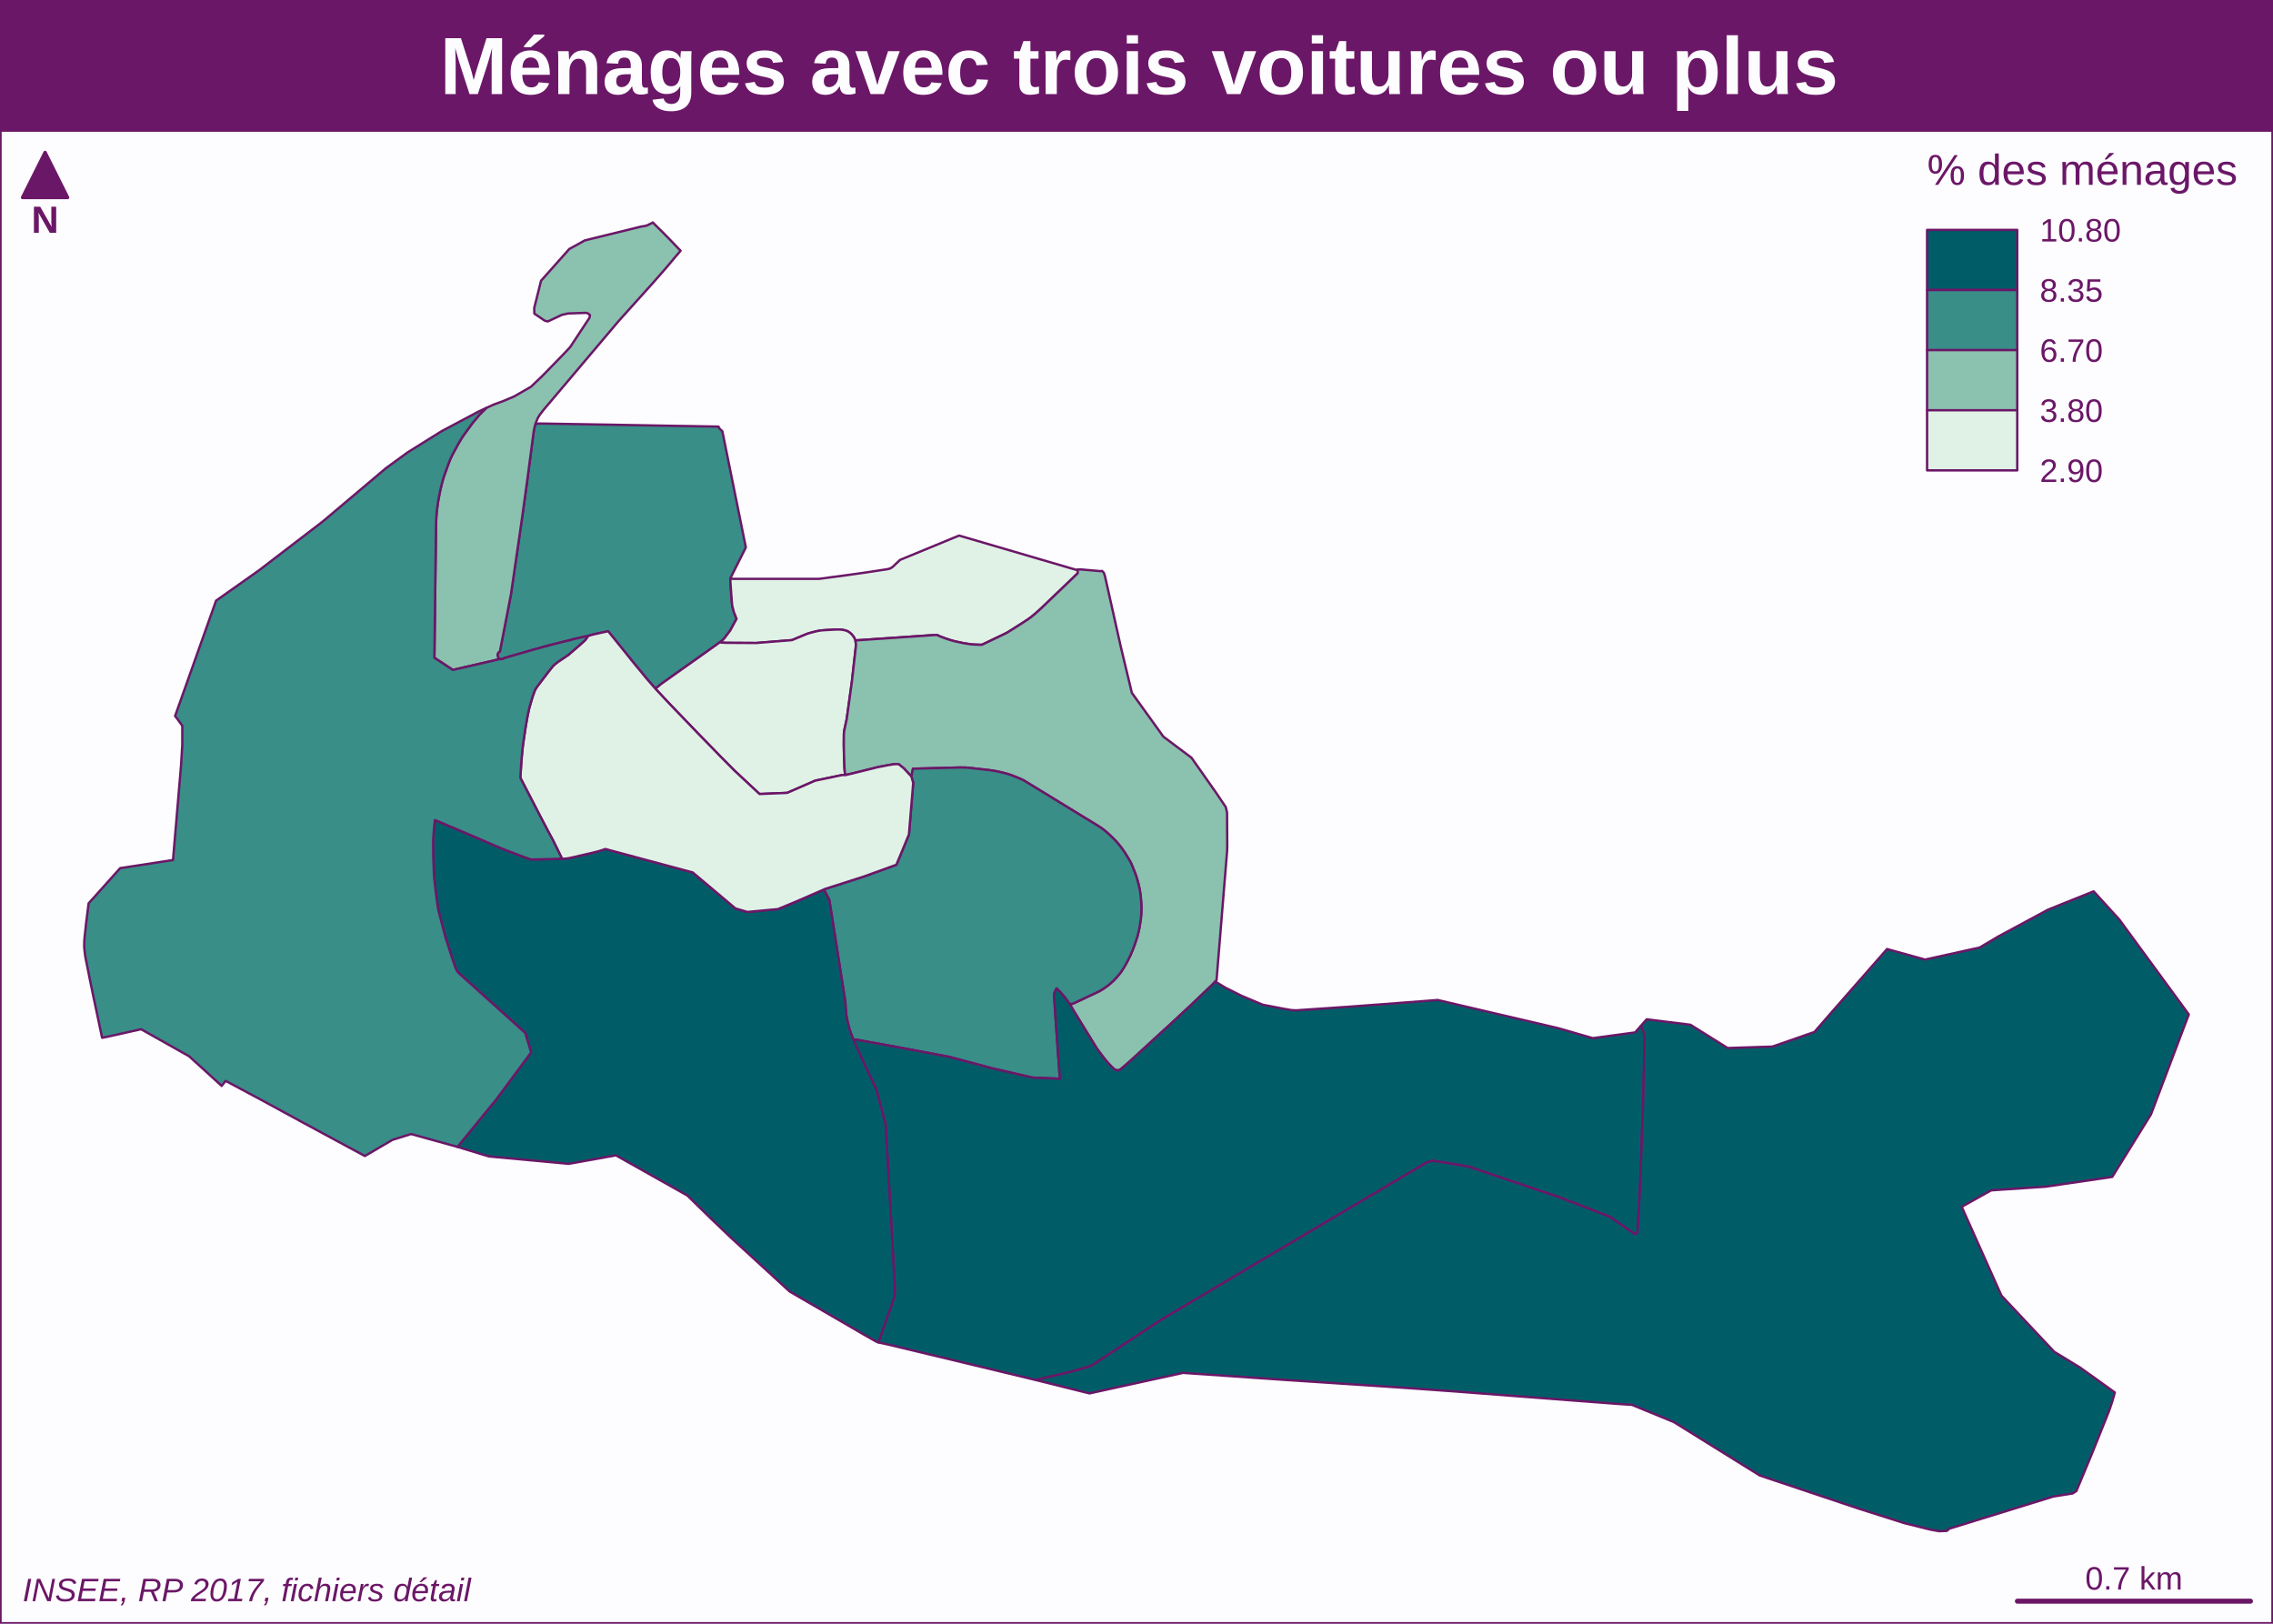
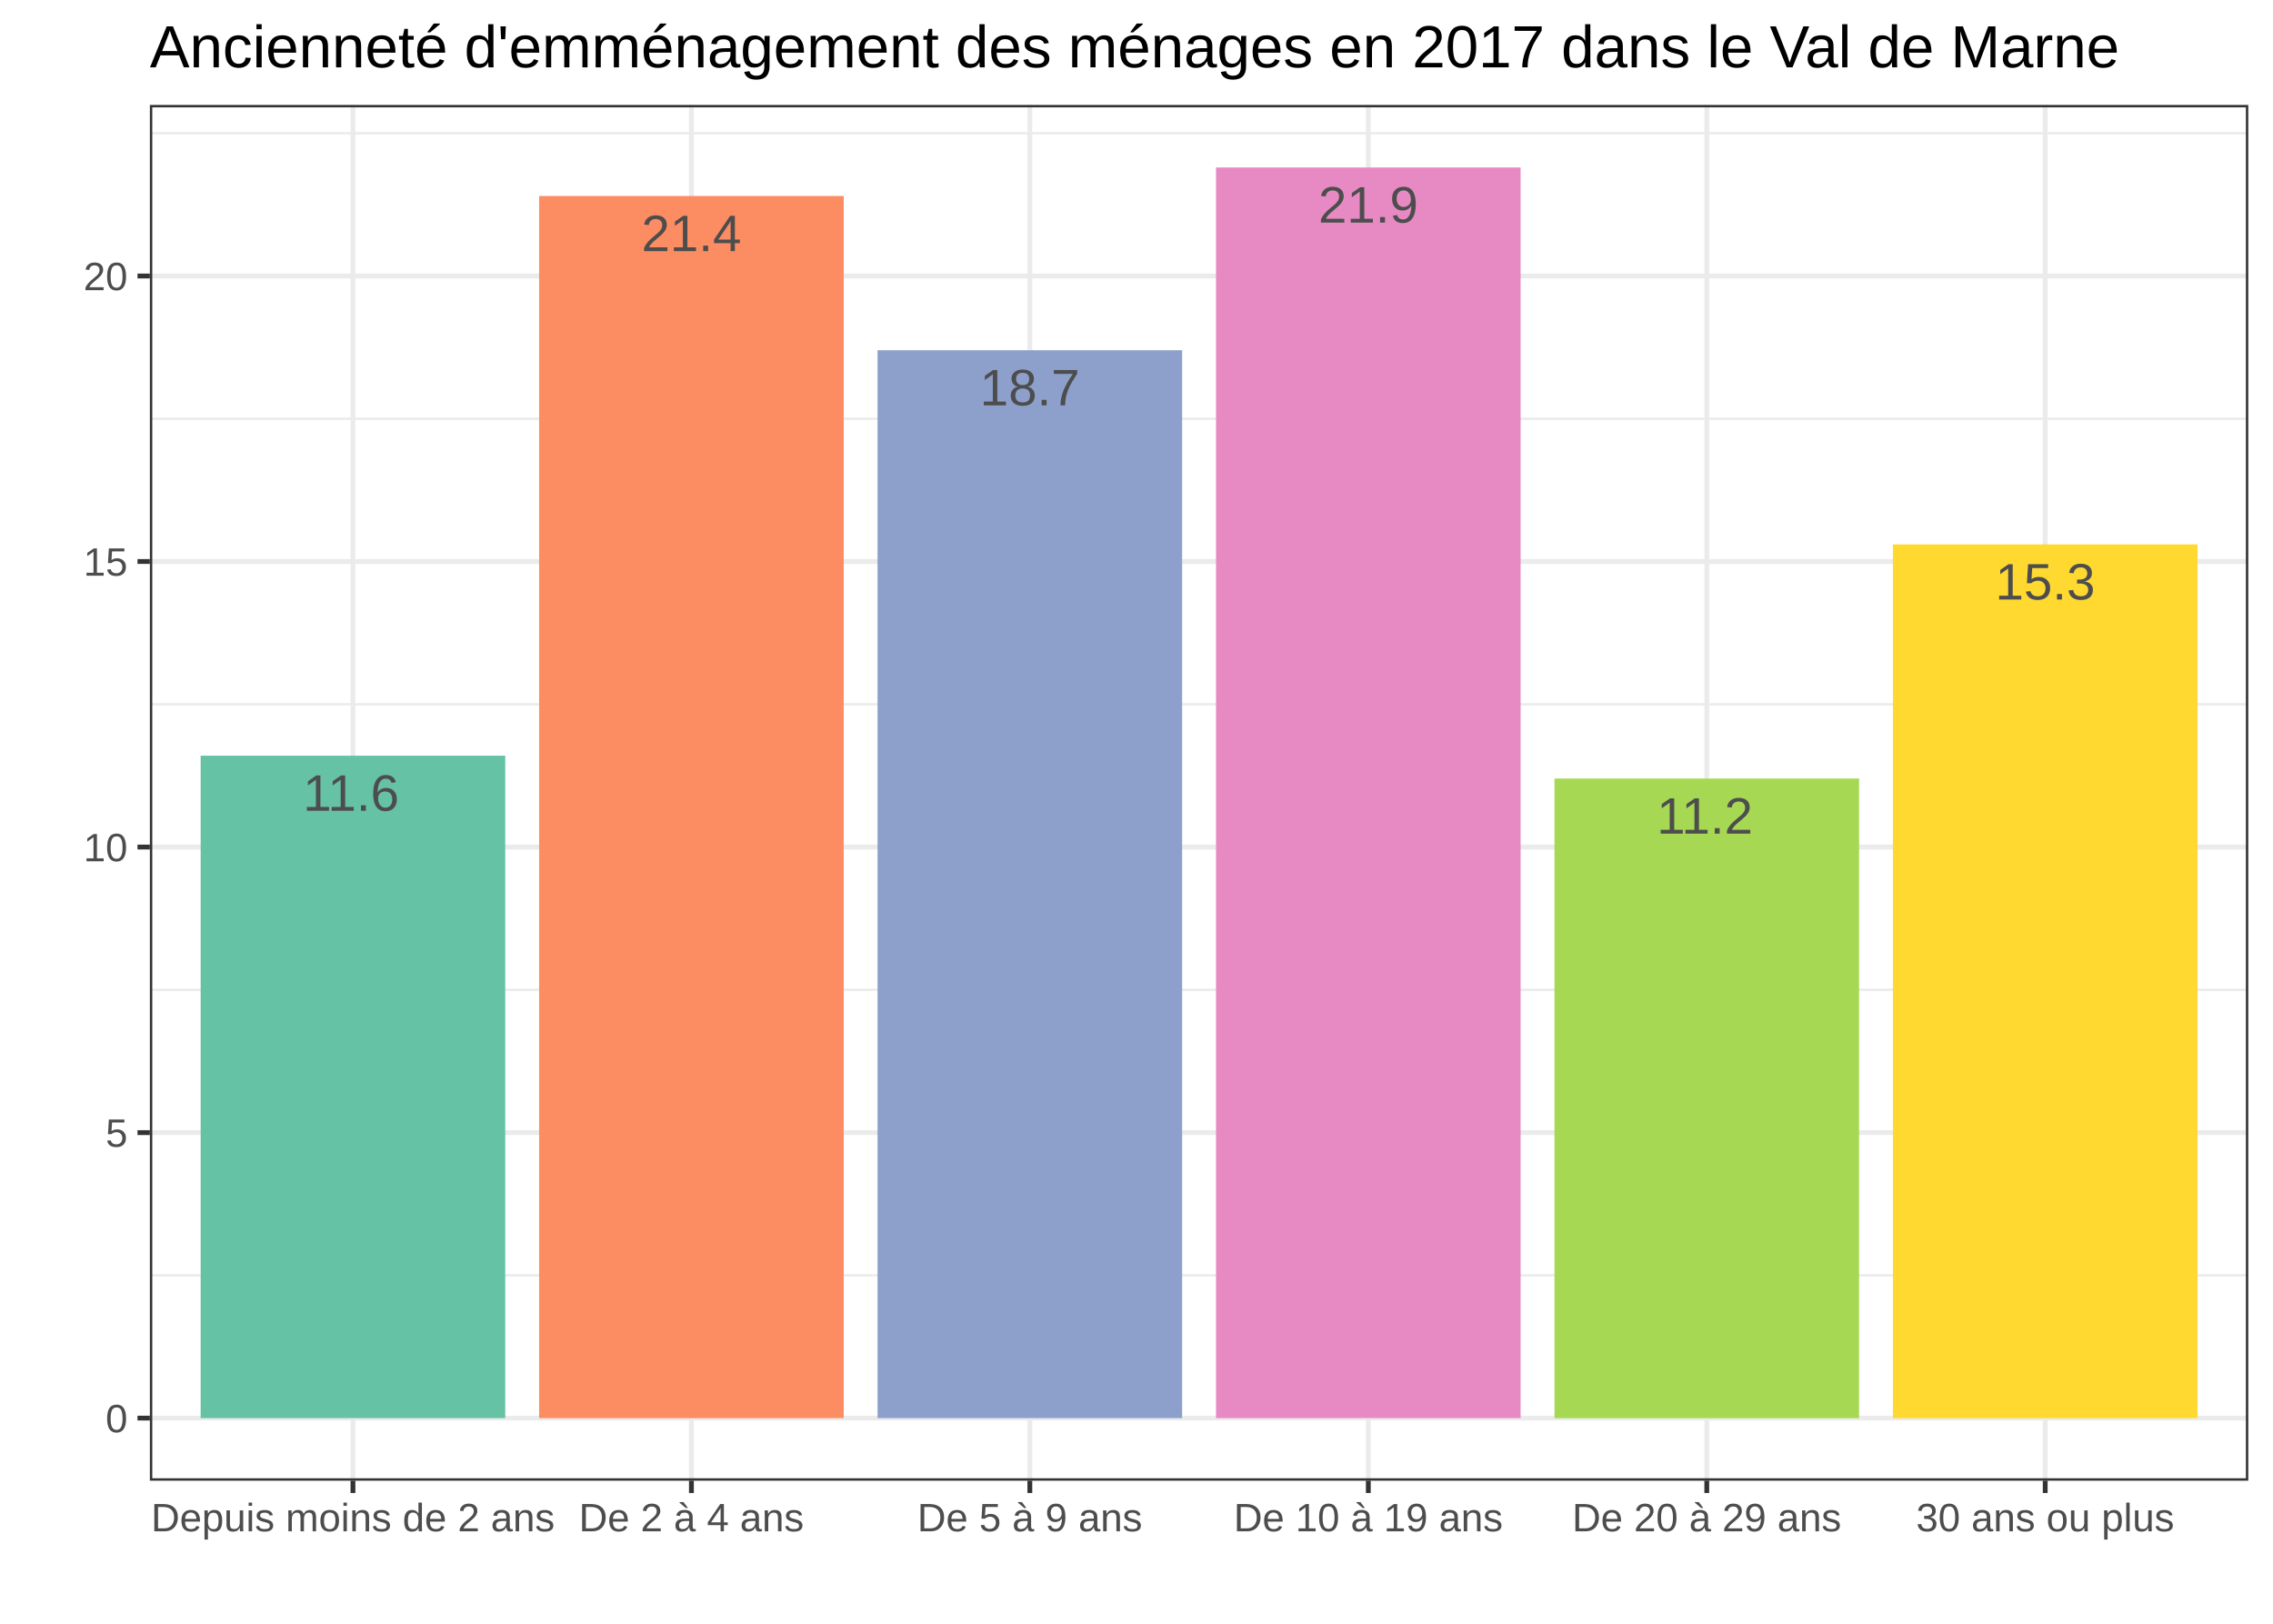
<svg xmlns="http://www.w3.org/2000/svg" viewBox="0 0 504.00 360.00">
  <defs>
    <style type="text/css">
    line, polyline, polygon, path, rect, circle {
      fill: none;
      stroke: #000000;
      stroke-linecap: round;
      stroke-linejoin: round;
      stroke-miterlimit: 10.00;
    }
  </style>
  </defs>
  <rect width="100%" height="100%" style="stroke: none; fill: #FFFFFF;" />
+   <rect x="0" y="0.00" width="504.00" height="360.00" style="stroke-width: 1.07; stroke: #FFFFFF; fill: #FFFFFF;" />
  <defs>
-     <clipPath id="cpMC4wMHw1MDQuMDB8MzYwLjAwfDI4Ljgw">
-       <rect x="0.00" y="28.80" width="504.00" height="331.20" />
+     <clipPath id="cpMzMuMjN8NDk4LjUyfDMyOC4yOHwyMy4yNw==">
+       <rect x="33.23" y="23.27" width="465.29" height="305.01" />
    </clipPath>
  </defs>
-   <rect x="0.00" y="28.80" width="504.00" height="331.20" style="stroke-width: 0.75; stroke: none; fill: #FDFCFE;" clip-path="url(#cpMC4wMHw1MDQuMDB8MzYwLjAwfDI4Ljgw)" />
-   <path d="M 110.79 146.12 L 110.60 145.97 L 110.47 145.76 L 110.38 145.56 L 110.33 145.32 L 110.35 145.07 L 110.43 144.82 L 110.59 144.60 L 110.84 144.45 L 113.29 131.79 L 115.23 118.48 L 115.92 113.68 L 116.06 112.65 L 116.87 106.75 L 117.49 102.06 L 118.35 95.54 L 118.48 94.92 L 118.71 94.00 L 119.19 93.93 L 119.79 93.90 L 134.67 94.15 L 148.63 94.40 L 159.32 94.58 L 159.43 94.85 L 159.67 95.16 L 160.17 95.61 L 165.38 121.37 L 162.00 128.10 L 161.94 128.27 L 161.96 128.99 L 162.11 131.26 L 162.27 133.38 L 162.36 134.33 L 162.72 135.69 L 163.32 137.21 L 161.92 139.78 L 161.09 140.89 L 160.66 141.46 L 160.37 141.78 L 159.91 142.18 L 159.61 142.40 L 159.06 142.80 L 157.69 143.78 L 152.58 147.41 L 151.03 148.50 L 146.62 151.63 L 145.33 152.70 L 143.83 150.97 L 143.43 150.51 L 141.65 148.35 L 140.20 146.59 L 138.31 144.24 L 135.69 140.99 L 134.96 140.09 L 134.81 139.96 L 133.92 140.15 L 131.77 140.62 L 130.43 140.98 L 127.96 141.52 L 122.23 142.96 L 118.28 144.03 L 111.83 145.90 L 111.62 146.04 L 111.22 146.15 L 110.98 146.17 L 110.79 146.12 Z" style="fill-rule: evenodd; fill: #398E88; stroke-width: 0.52; stroke: #6B1767;" clip-path="url(#cpMC4wMHw1MDQuMDB8MzYwLjAwfDI4Ljgw)" />
-   <path d="M 238.91 126.30 L 238.94 126.58 L 238.98 127.05 L 238.73 127.33 L 230.86 134.87 L 230.24 135.43 L 229.65 135.97 L 228.64 136.80 L 228.03 137.25 L 227.53 137.58 L 226.58 138.20 L 224.12 139.76 L 223.29 140.27 L 222.83 140.51 L 217.71 142.96 L 216.54 142.93 L 215.52 142.88 L 214.47 142.73 L 213.65 142.60 L 211.66 142.17 L 210.56 141.86 L 209.57 141.52 L 208.47 141.11 L 207.70 140.76 L 190.22 141.95 L 189.68 142.00 L 189.58 141.75 L 189.43 141.44 L 189.26 141.16 L 189.04 140.86 L 188.78 140.57 L 188.45 140.28 L 188.05 140.01 L 187.61 139.81 L 186.97 139.66 L 186.37 139.58 L 185.81 139.57 L 185.18 139.58 L 182.86 139.71 L 182.23 139.76 L 181.56 139.85 L 180.87 140.00 L 180.15 140.18 L 179.42 140.38 L 178.88 140.56 L 178.14 140.87 L 175.61 141.92 L 167.67 142.56 L 160.99 142.52 L 160.21 142.48 L 159.99 142.47 L 159.61 142.40 L 159.91 142.18 L 160.37 141.78 L 160.66 141.46 L 161.09 140.89 L 161.92 139.78 L 163.32 137.21 L 162.72 135.69 L 162.36 134.33 L 162.27 133.38 L 162.11 131.26 L 161.96 128.99 L 161.94 128.27 L 162.02 128.29 L 162.72 128.34 L 181.58 128.34 L 187.76 127.52 L 191.93 126.93 L 196.68 126.21 L 196.99 126.14 L 197.40 126.03 L 197.95 125.67 L 199.58 124.13 L 212.66 118.74 L 238.56 126.32 L 238.91 126.30 Z" style="fill-rule: evenodd; fill: #E0F2E6; stroke-width: 0.52; stroke: #6B1767;" clip-path="url(#cpMC4wMHw1MDQuMDB8MzYwLjAwfDI4Ljgw)" />
-   <path d="M 189.68 142.00 L 189.78 142.71 L 189.80 143.07 L 188.90 151.07 L 187.74 159.46 L 187.29 161.52 L 187.18 162.12 L 187.14 162.46 L 187.12 162.68 L 187.10 164.96 L 187.11 165.68 L 187.15 167.64 L 187.21 169.26 L 187.24 170.15 L 187.29 170.80 L 187.35 171.46 L 187.40 171.85 L 186.77 171.83 L 180.76 173.08 L 174.54 175.79 L 168.41 176.04 L 162.83 170.83 L 160.99 168.97 L 159.61 167.58 L 158.52 166.45 L 155.08 162.93 L 148.76 156.36 L 147.41 154.93 L 145.33 152.70 L 146.62 151.63 L 151.03 148.50 L 152.58 147.41 L 157.69 143.78 L 159.06 142.80 L 159.61 142.40 L 159.99 142.47 L 160.21 142.48 L 160.99 142.52 L 167.67 142.56 L 175.61 141.92 L 178.14 140.87 L 178.88 140.56 L 179.42 140.38 L 180.15 140.18 L 180.87 140.00 L 181.56 139.85 L 182.23 139.76 L 182.86 139.71 L 185.18 139.58 L 185.81 139.57 L 186.37 139.58 L 186.97 139.66 L 187.61 139.81 L 188.05 140.01 L 188.45 140.28 L 188.78 140.57 L 189.04 140.86 L 189.26 141.16 L 189.43 141.44 L 189.58 141.75 L 189.68 142.00 Z" style="fill-rule: evenodd; fill: #E0F2E6; stroke-width: 0.52; stroke: #6B1767;" clip-path="url(#cpMC4wMHw1MDQuMDB8MzYwLjAwfDI4Ljgw)" />
-   <path d="M 269.50 217.57 L 268.94 218.19 L 263.85 223.05 L 259.29 227.28 L 255.71 230.55 L 250.48 235.35 L 248.79 236.82 L 248.12 237.30 L 247.53 237.27 L 247.19 237.15 L 246.93 236.91 L 246.54 236.56 L 245.86 235.86 L 245.07 234.94 L 244.29 233.93 L 243.65 233.08 L 243.16 232.38 L 238.30 224.49 L 237.19 222.63 L 237.72 222.57 L 238.03 222.46 L 242.68 220.28 L 243.67 219.80 L 244.12 219.55 L 244.58 219.27 L 245.61 218.55 L 246.13 218.12 L 246.88 217.45 L 247.61 216.68 L 248.10 216.10 L 248.57 215.50 L 248.91 214.99 L 249.34 214.28 L 249.79 213.51 L 250.25 212.60 L 250.68 211.74 L 251.27 210.33 L 251.68 209.21 L 252.18 207.68 L 252.47 206.55 L 252.65 205.68 L 252.81 204.70 L 252.97 203.65 L 253.06 202.54 L 253.10 201.34 L 253.04 200.01 L 252.94 198.80 L 252.74 197.33 L 252.45 196.05 L 252.13 194.88 L 251.91 194.16 L 251.65 193.45 L 251.06 191.99 L 250.83 191.45 L 250.55 190.91 L 250.05 190.07 L 249.51 189.18 L 248.96 188.37 L 248.43 187.66 L 247.89 187.00 L 247.36 186.39 L 246.97 186.00 L 246.60 185.63 L 245.92 184.99 L 245.41 184.53 L 244.91 184.11 L 244.40 183.71 L 243.98 183.42 L 243.47 183.10 L 226.95 172.99 L 225.97 172.55 L 224.32 171.89 L 223.38 171.58 L 222.12 171.25 L 220.84 170.97 L 219.58 170.77 L 216.54 170.42 L 215.30 170.28 L 214.04 170.17 L 212.89 170.16 L 202.44 170.43 L 202.21 171.50 L 202.09 172.16 L 200.40 170.34 L 199.28 169.44 L 198.93 169.41 L 198.64 169.42 L 198.21 169.44 L 197.49 169.55 L 196.91 169.65 L 196.23 169.78 L 194.62 170.09 L 193.95 170.26 L 188.94 171.50 L 187.40 171.85 L 187.35 171.46 L 187.29 170.80 L 187.24 170.15 L 187.21 169.26 L 187.15 167.64 L 187.11 165.68 L 187.10 164.96 L 187.12 162.68 L 187.14 162.46 L 187.18 162.12 L 187.29 161.52 L 187.74 159.46 L 188.90 151.07 L 189.80 143.07 L 189.78 142.71 L 189.68 142.00 L 190.22 141.95 L 207.70 140.76 L 208.47 141.11 L 209.57 141.52 L 210.56 141.86 L 211.66 142.17 L 213.65 142.60 L 214.47 142.73 L 215.52 142.88 L 216.54 142.93 L 217.71 142.96 L 222.83 140.51 L 223.29 140.27 L 224.12 139.76 L 226.58 138.20 L 227.53 137.58 L 228.03 137.25 L 228.64 136.80 L 229.65 135.97 L 230.24 135.43 L 230.86 134.87 L 238.73 127.33 L 238.98 127.05 L 238.94 126.58 L 238.91 126.30 L 239.58 126.24 L 244.01 126.63 L 244.38 126.58 L 244.76 127.00 L 245.01 127.73 L 245.45 129.70 L 248.52 143.41 L 250.97 153.61 L 257.96 163.32 L 264.20 168.00 L 269.70 175.83 L 271.80 178.95 L 272.08 180.15 L 272.12 187.61 L 272.09 188.66 L 269.75 217.28 L 269.50 217.57 Z" style="fill-rule: evenodd; fill: #8BC1AF; stroke-width: 0.52; stroke: #6B1767;" clip-path="url(#cpMC4wMHw1MDQuMDB8MzYwLjAwfDI4Ljgw)" />
-   <path d="M 237.19 222.63 L 236.46 221.60 L 236.08 221.09 L 235.17 220.03 L 234.27 219.14 L 233.91 219.87 L 233.77 220.29 L 233.72 220.73 L 234.00 224.90 L 234.30 229.31 L 235.01 239.18 L 228.89 238.91 L 219.73 236.79 L 210.53 234.33 L 200.40 232.42 L 189.86 230.51 L 189.64 230.50 L 189.28 230.58 L 188.99 229.91 L 188.67 229.09 L 188.31 227.99 L 187.97 226.63 L 187.79 225.84 L 187.73 225.47 L 187.66 225.02 L 187.60 224.46 L 187.52 223.62 L 187.43 222.08 L 183.88 199.49 L 182.66 197.23 L 182.78 197.14 L 191.59 194.32 L 198.76 191.72 L 201.54 185.01 L 202.49 173.57 L 202.09 172.16 L 202.21 171.50 L 202.44 170.43 L 212.89 170.16 L 214.04 170.17 L 215.30 170.28 L 216.54 170.42 L 219.58 170.77 L 220.84 170.97 L 222.12 171.25 L 223.38 171.58 L 224.32 171.89 L 225.97 172.55 L 226.95 172.99 L 243.47 183.10 L 243.98 183.42 L 244.40 183.71 L 244.91 184.11 L 245.41 184.53 L 245.92 184.99 L 246.60 185.63 L 246.97 186.00 L 247.36 186.39 L 247.89 187.00 L 248.43 187.66 L 248.96 188.37 L 249.51 189.18 L 250.05 190.07 L 250.55 190.91 L 250.83 191.45 L 251.06 191.99 L 251.65 193.45 L 251.91 194.16 L 252.13 194.88 L 252.45 196.05 L 252.74 197.33 L 252.94 198.80 L 253.04 200.01 L 253.10 201.34 L 253.06 202.54 L 252.97 203.65 L 252.81 204.70 L 252.65 205.68 L 252.47 206.55 L 252.18 207.68 L 251.68 209.21 L 251.27 210.33 L 250.68 211.74 L 250.25 212.60 L 249.79 213.51 L 249.34 214.28 L 248.91 214.99 L 248.57 215.50 L 248.10 216.10 L 247.61 216.68 L 246.88 217.45 L 246.13 218.12 L 245.61 218.55 L 244.58 219.27 L 244.12 219.55 L 243.67 219.80 L 242.68 220.28 L 238.03 222.46 L 237.72 222.57 L 237.19 222.63 Z" style="fill-rule: evenodd; fill: #398E88; stroke-width: 0.52; stroke: #6B1767;" clip-path="url(#cpMC4wMHw1MDQuMDB8MzYwLjAwfDI4Ljgw)" />
-   <path d="M 363.84 227.45 L 364.60 229.17 L 364.67 229.92 L 364.46 239.42 L 364.38 242.86 L 363.68 262.56 L 363.56 264.89 L 363.47 266.52 L 363.09 273.30 L 362.45 273.60 L 356.94 269.77 L 345.78 265.45 L 326.24 258.86 L 325.40 258.62 L 324.19 258.40 L 320.69 257.82 L 317.68 257.35 L 316.79 257.54 L 315.70 258.10 L 295.26 270.21 L 277.16 280.93 L 264.54 288.42 L 257.53 292.57 L 242.28 302.61 L 241.89 302.83 L 241.42 303.03 L 236.76 304.30 L 229.66 305.96 L 218.95 303.38 L 196.63 298.03 L 194.79 297.63 L 194.76 297.62 L 195.24 296.27 L 197.78 289.05 L 198.04 288.26 L 198.20 287.77 L 198.31 287.25 L 198.37 286.78 L 198.39 286.34 L 198.40 285.81 L 198.36 284.79 L 198.21 281.96 L 197.49 269.00 L 196.36 249.31 L 194.28 241.46 L 192.58 237.89 L 190.05 232.39 L 189.28 230.58 L 189.64 230.50 L 189.86 230.51 L 200.40 232.42 L 210.53 234.33 L 219.73 236.79 L 228.89 238.91 L 235.01 239.18 L 234.30 229.31 L 234.00 224.90 L 233.72 220.73 L 233.77 220.29 L 233.91 219.87 L 234.27 219.14 L 235.17 220.03 L 236.08 221.09 L 236.46 221.60 L 237.19 222.63 L 238.30 224.49 L 243.16 232.38 L 243.65 233.08 L 244.29 233.93 L 245.07 234.94 L 245.86 235.86 L 246.54 236.56 L 246.93 236.91 L 247.19 237.15 L 247.53 237.27 L 248.12 237.30 L 248.79 236.82 L 250.48 235.35 L 255.71 230.55 L 259.29 227.28 L 263.85 223.05 L 268.94 218.19 L 269.50 217.57 L 269.82 217.84 L 270.52 218.27 L 271.79 219.02 L 275.34 220.80 L 279.90 222.72 L 280.40 222.84 L 284.73 223.67 L 286.36 223.95 L 287.41 224.00 L 296.52 223.38 L 299.23 223.19 L 306.76 222.63 L 318.78 221.71 L 345.52 227.96 L 353.16 230.17 L 362.56 228.90 L 363.84 227.45 Z" style="fill-rule: evenodd; fill: #005D67; stroke-width: 0.52; stroke: #6B1767;" clip-path="url(#cpMC4wMHw1MDQuMDB8MzYwLjAwfDI4Ljgw)" />
-   <path d="M 363.84 227.45 L 365.12 225.99 L 374.82 227.20 L 383.07 232.36 L 393.00 232.04 L 402.32 228.80 L 406.59 223.90 L 409.87 220.16 L 418.42 210.41 L 426.84 212.75 L 438.94 210.08 L 440.42 209.21 L 443.14 207.60 L 454.18 201.65 L 464.23 197.62 L 469.93 203.88 L 485.33 224.91 L 476.94 247.08 L 468.36 260.93 L 453.60 263.10 L 441.51 263.91 L 434.98 267.56 L 443.78 287.24 L 455.49 299.70 L 461.22 303.20 L 465.73 306.42 L 468.93 308.73 L 468.34 310.80 L 468.08 311.58 L 467.65 312.83 L 464.72 320.14 L 463.81 322.41 L 460.40 330.59 L 459.55 331.12 L 455.31 331.79 L 432.18 338.94 L 431.71 339.41 L 429.98 339.48 L 428.11 339.15 L 422.27 337.70 L 412.20 334.50 L 390.20 327.13 L 371.14 315.28 L 361.87 311.47 L 359.13 311.29 L 358.19 311.22 L 342.27 310.01 L 322.95 308.52 L 314.06 307.88 L 307.35 307.42 L 299.67 306.91 L 284.64 305.92 L 262.31 304.38 L 241.58 308.93 L 229.66 305.96 L 236.76 304.30 L 241.42 303.03 L 241.89 302.83 L 242.28 302.61 L 257.53 292.57 L 264.54 288.42 L 277.16 280.93 L 295.26 270.21 L 315.70 258.10 L 316.79 257.54 L 317.68 257.35 L 320.69 257.82 L 324.19 258.40 L 325.40 258.62 L 326.24 258.86 L 345.78 265.45 L 356.94 269.77 L 362.45 273.60 L 363.09 273.30 L 363.47 266.52 L 363.56 264.89 L 363.68 262.56 L 364.38 242.86 L 364.46 239.42 L 364.67 229.92 L 364.60 229.17 L 363.84 227.45 Z" style="fill-rule: evenodd; fill: #005D67; stroke-width: 0.52; stroke: #6B1767;" clip-path="url(#cpMC4wMHw1MDQuMDB8MzYwLjAwfDI4Ljgw)" />
-   <path d="M 101.43 254.27 L 102.41 253.09 L 102.79 252.63 L 107.89 246.38 L 109.99 243.81 L 111.56 241.71 L 117.76 233.33 L 116.48 229.03 L 101.75 215.77 L 101.38 215.36 L 101.17 214.98 L 100.54 213.27 L 98.82 207.98 L 97.17 201.70 L 96.79 199.08 L 96.49 196.54 L 96.28 194.74 L 96.20 193.53 L 96.07 189.89 L 96.04 187.26 L 96.09 185.46 L 96.22 183.89 L 96.30 182.99 L 96.44 181.81 L 101.23 183.83 L 106.04 185.88 L 110.27 187.72 L 111.85 188.36 L 114.50 189.38 L 116.43 190.10 L 117.77 190.56 L 122.68 190.45 L 124.61 190.38 L 125.18 190.38 L 125.84 190.32 L 126.54 190.18 L 131.07 189.14 L 132.72 188.73 L 133.84 188.37 L 134.21 188.23 L 153.60 193.43 L 163.07 201.41 L 165.73 202.19 L 172.48 201.56 L 175.87 200.16 L 182.52 197.28 L 182.66 197.23 L 183.88 199.49 L 187.43 222.08 L 187.52 223.62 L 187.60 224.46 L 187.66 225.02 L 187.73 225.47 L 187.79 225.84 L 187.97 226.63 L 188.31 227.99 L 188.67 229.09 L 188.99 229.91 L 189.28 230.58 L 190.05 232.39 L 192.58 237.89 L 194.28 241.46 L 196.36 249.31 L 197.49 269.00 L 198.21 281.96 L 198.36 284.79 L 198.40 285.81 L 198.39 286.34 L 198.37 286.78 L 198.31 287.25 L 198.20 287.77 L 198.04 288.26 L 197.78 289.05 L 195.24 296.27 L 194.76 297.62 L 194.26 297.43 L 191.56 295.90 L 175.32 286.47 L 175.14 286.37 L 174.71 285.99 L 162.11 274.44 L 157.82 270.35 L 152.42 265.07 L 136.57 256.15 L 127.35 257.81 L 126.10 258.03 L 108.38 256.39 L 101.43 254.27 Z" style="fill-rule: evenodd; fill: #005D67; stroke-width: 0.52; stroke: #6B1767;" clip-path="url(#cpMC4wMHw1MDQuMDB8MzYwLjAwfDI4Ljgw)" />
-   <path d="M 130.43 140.98 L 131.77 140.62 L 133.92 140.15 L 134.81 139.96 L 134.96 140.09 L 135.69 140.99 L 138.31 144.24 L 140.20 146.59 L 141.65 148.35 L 143.43 150.51 L 143.83 150.97 L 145.33 152.70 L 147.41 154.93 L 148.76 156.36 L 155.08 162.93 L 158.52 166.45 L 159.61 167.58 L 160.99 168.97 L 162.83 170.83 L 168.41 176.04 L 174.54 175.79 L 180.76 173.08 L 186.77 171.83 L 187.40 171.85 L 188.94 171.50 L 193.95 170.26 L 194.62 170.09 L 196.23 169.78 L 196.91 169.65 L 197.49 169.55 L 198.21 169.44 L 198.64 169.42 L 198.93 169.41 L 199.28 169.44 L 200.40 170.34 L 202.09 172.16 L 202.49 173.57 L 201.54 185.01 L 198.76 191.72 L 191.59 194.32 L 182.78 197.14 L 182.66 197.23 L 182.52 197.28 L 175.87 200.16 L 172.48 201.56 L 165.73 202.19 L 163.07 201.41 L 153.60 193.43 L 134.21 188.23 L 133.84 188.37 L 132.72 188.73 L 131.07 189.14 L 126.54 190.18 L 125.84 190.32 L 125.18 190.38 L 124.61 190.38 L 123.59 188.28 L 122.57 186.21 L 121.73 184.67 L 119.99 181.36 L 115.38 172.45 L 115.56 169.43 L 115.79 166.65 L 115.97 165.11 L 116.27 163.05 L 116.50 161.50 L 116.69 160.36 L 116.98 158.73 L 117.36 156.95 L 118.07 154.54 L 118.56 153.16 L 118.76 152.75 L 119.14 152.18 L 121.45 149.14 L 122.59 147.70 L 123.13 147.20 L 123.80 146.69 L 125.99 145.22 L 128.54 143.02 L 129.75 141.92 L 130.43 140.98 Z" style="fill-rule: evenodd; fill: #E0F2E6; stroke-width: 0.52; stroke: #6B1767;" clip-path="url(#cpMC4wMHw1MDQuMDB8MzYwLjAwfDI4Ljgw)" />
-   <path d="M 110.79 146.12 L 108.86 146.59 L 100.41 148.53 L 96.32 145.83 L 96.67 117.20 L 96.69 115.86 L 96.76 114.43 L 96.83 113.60 L 96.94 112.62 L 97.11 111.40 L 97.25 110.55 L 97.61 108.74 L 98.02 107.04 L 98.36 105.84 L 98.76 104.70 L 99.62 102.35 L 99.78 101.95 L 100.26 100.91 L 101.60 98.43 L 102.58 96.80 L 104.73 93.85 L 105.28 93.18 L 106.27 91.99 L 107.85 90.43 L 109.45 89.70 L 111.54 88.94 L 113.99 87.90 L 117.74 85.74 L 120.25 83.35 L 124.72 78.76 L 126.41 76.97 L 130.66 70.53 L 130.75 70.30 L 130.81 69.85 L 130.42 69.53 L 130.01 69.36 L 125.97 69.50 L 124.59 69.81 L 122.50 70.79 L 121.46 71.27 L 120.79 71.10 L 118.48 69.53 L 118.46 68.26 L 119.97 62.24 L 126.23 55.20 L 129.68 53.30 L 142.22 50.22 L 142.80 50.14 L 143.44 49.99 L 144.59 49.43 L 144.74 49.32 L 147.41 51.97 L 147.89 52.45 L 150.91 55.59 L 149.76 56.94 L 147.84 59.23 L 144.83 62.67 L 137.13 71.23 L 120.96 90.36 L 120.52 90.88 L 119.75 91.88 L 119.42 92.38 L 119.18 92.84 L 118.71 94.00 L 118.48 94.92 L 118.35 95.54 L 117.49 102.06 L 116.87 106.75 L 116.06 112.65 L 115.92 113.68 L 115.23 118.48 L 113.29 131.79 L 110.84 144.45 L 110.59 144.60 L 110.43 144.82 L 110.35 145.07 L 110.33 145.32 L 110.38 145.56 L 110.47 145.76 L 110.60 145.97 L 110.79 146.12 Z" style="fill-rule: evenodd; fill: #8BC1AF; stroke-width: 0.52; stroke: #6B1767;" clip-path="url(#cpMC4wMHw1MDQuMDB8MzYwLjAwfDI4Ljgw)" />
-   <path d="M 110.79 146.12 L 110.98 146.17 L 111.22 146.15 L 111.62 146.04 L 111.83 145.90 L 118.28 144.03 L 122.23 142.96 L 127.96 141.52 L 130.43 140.98 L 129.75 141.92 L 128.54 143.02 L 125.99 145.22 L 123.80 146.69 L 123.13 147.20 L 122.59 147.70 L 121.45 149.14 L 119.14 152.18 L 118.76 152.75 L 118.56 153.16 L 118.07 154.54 L 117.36 156.95 L 116.98 158.73 L 116.69 160.36 L 116.50 161.50 L 116.27 163.05 L 115.97 165.11 L 115.79 166.65 L 115.56 169.43 L 115.38 172.45 L 119.99 181.36 L 121.73 184.67 L 122.57 186.21 L 123.59 188.28 L 124.61 190.38 L 122.68 190.45 L 117.77 190.56 L 116.43 190.10 L 114.50 189.38 L 111.85 188.36 L 110.27 187.72 L 106.04 185.88 L 101.23 183.83 L 96.44 181.81 L 96.30 182.99 L 96.22 183.89 L 96.09 185.46 L 96.04 187.26 L 96.07 189.89 L 96.20 193.53 L 96.28 194.74 L 96.49 196.54 L 96.79 199.08 L 97.17 201.70 L 98.82 207.98 L 100.54 213.27 L 101.17 214.98 L 101.38 215.36 L 101.75 215.77 L 116.48 229.03 L 117.76 233.33 L 111.56 241.71 L 109.99 243.81 L 107.89 246.38 L 102.79 252.63 L 102.41 253.09 L 101.43 254.27 L 91.14 251.43 L 87.02 252.72 L 80.91 256.30 L 77.57 254.50 L 67.21 248.91 L 57.77 243.77 L 50.03 239.64 L 49.15 240.76 L 46.69 238.51 L 41.92 234.18 L 31.28 228.19 L 23.73 229.88 L 22.64 230.08 L 20.54 220.16 L 19.88 216.93 L 18.91 212.08 L 18.78 211.09 L 18.68 210.14 L 18.67 209.03 L 18.74 207.99 L 18.89 206.59 L 19.07 204.89 L 19.65 200.28 L 26.65 192.47 L 38.36 190.68 L 39.04 182.71 L 40.14 169.72 L 40.42 165.12 L 40.42 160.92 L 39.41 159.51 L 38.82 158.75 L 47.91 133.17 L 57.42 126.45 L 71.60 115.59 L 85.61 103.77 L 90.45 100.25 L 97.95 95.58 L 106.20 91.20 L 107.85 90.43 L 106.27 91.99 L 105.28 93.18 L 104.73 93.85 L 102.58 96.80 L 101.60 98.43 L 100.26 100.91 L 99.78 101.95 L 99.62 102.35 L 98.76 104.70 L 98.36 105.84 L 98.02 107.04 L 97.61 108.74 L 97.25 110.55 L 97.11 111.40 L 96.94 112.62 L 96.83 113.60 L 96.76 114.43 L 96.69 115.86 L 96.67 117.20 L 96.32 145.83 L 100.41 148.53 L 108.86 146.59 L 110.79 146.12 Z" style="fill-rule: evenodd; fill: #398E88; stroke-width: 0.52; stroke: #6B1767;" clip-path="url(#cpMC4wMHw1MDQuMDB8MzYwLjAwfDI4Ljgw)" />
-   <g clip-path="url(#cpMC4wMHw1MDQuMDB8MzYwLjAwfDI4Ljgw)">
-     <text x="427.30" y="40.98" style="font-size: 9.60px; fill: #6B1767; font-family: Arial;" textLength="68.84px" lengthAdjust="spacingAndGlyphs">% des ménages</text>
+   <rect x="33.23" y="23.27" width="465.29" height="305.01" style="stroke-width: 1.07; stroke: none; fill: #FFFFFF;" clip-path="url(#cpMzMuMjN8NDk4LjUyfDMyOC4yOHwyMy4yNw==)" />
+   <polyline points="33.23,282.76 498.52,282.76 " style="stroke-width: 0.53; stroke: #EBEBEB; stroke-linecap: butt;" clip-path="url(#cpMzMuMjN8NDk4LjUyfDMyOC4yOHwyMy4yNw==)" />
+   <polyline points="33.23,219.45 498.52,219.45 " style="stroke-width: 0.53; stroke: #EBEBEB; stroke-linecap: butt;" clip-path="url(#cpMzMuMjN8NDk4LjUyfDMyOC4yOHwyMy4yNw==)" />
+   <polyline points="33.23,156.15 498.52,156.15 " style="stroke-width: 0.53; stroke: #EBEBEB; stroke-linecap: butt;" clip-path="url(#cpMzMuMjN8NDk4LjUyfDMyOC4yOHwyMy4yNw==)" />
+   <polyline points="33.23,92.84 498.52,92.84 " style="stroke-width: 0.53; stroke: #EBEBEB; stroke-linecap: butt;" clip-path="url(#cpMzMuMjN8NDk4LjUyfDMyOC4yOHwyMy4yNw==)" />
+   <polyline points="33.23,29.54 498.52,29.54 " style="stroke-width: 0.53; stroke: #EBEBEB; stroke-linecap: butt;" clip-path="url(#cpMzMuMjN8NDk4LjUyfDMyOC4yOHwyMy4yNw==)" />
+   <polyline points="33.23,314.41 498.52,314.41 " style="stroke-width: 1.07; stroke: #EBEBEB; stroke-linecap: butt;" clip-path="url(#cpMzMuMjN8NDk4LjUyfDMyOC4yOHwyMy4yNw==)" />
+   <polyline points="33.23,251.11 498.52,251.11 " style="stroke-width: 1.07; stroke: #EBEBEB; stroke-linecap: butt;" clip-path="url(#cpMzMuMjN8NDk4LjUyfDMyOC4yOHwyMy4yNw==)" />
+   <polyline points="33.23,187.80 498.52,187.80 " style="stroke-width: 1.07; stroke: #EBEBEB; stroke-linecap: butt;" clip-path="url(#cpMzMuMjN8NDk4LjUyfDMyOC4yOHwyMy4yNw==)" />
+   <polyline points="33.23,124.49 498.52,124.49 " style="stroke-width: 1.07; stroke: #EBEBEB; stroke-linecap: butt;" clip-path="url(#cpMzMuMjN8NDk4LjUyfDMyOC4yOHwyMy4yNw==)" />
+   <polyline points="33.23,61.19 498.52,61.19 " style="stroke-width: 1.07; stroke: #EBEBEB; stroke-linecap: butt;" clip-path="url(#cpMzMuMjN8NDk4LjUyfDMyOC4yOHwyMy4yNw==)" />
+   <polyline points="78.26,328.28 78.26,23.27 " style="stroke-width: 1.07; stroke: #EBEBEB; stroke-linecap: butt;" clip-path="url(#cpMzMuMjN8NDk4LjUyfDMyOC4yOHwyMy4yNw==)" />
+   <polyline points="153.31,328.28 153.31,23.27 " style="stroke-width: 1.07; stroke: #EBEBEB; stroke-linecap: butt;" clip-path="url(#cpMzMuMjN8NDk4LjUyfDMyOC4yOHwyMy4yNw==)" />
+   <polyline points="228.35,328.28 228.35,23.27 " style="stroke-width: 1.07; stroke: #EBEBEB; stroke-linecap: butt;" clip-path="url(#cpMzMuMjN8NDk4LjUyfDMyOC4yOHwyMy4yNw==)" />
+   <polyline points="303.40,328.28 303.40,23.27 " style="stroke-width: 1.07; stroke: #EBEBEB; stroke-linecap: butt;" clip-path="url(#cpMzMuMjN8NDk4LjUyfDMyOC4yOHwyMy4yNw==)" />
+   <polyline points="378.45,328.28 378.45,23.27 " style="stroke-width: 1.07; stroke: #EBEBEB; stroke-linecap: butt;" clip-path="url(#cpMzMuMjN8NDk4LjUyfDMyOC4yOHwyMy4yNw==)" />
+   <polyline points="453.49,328.28 453.49,23.27 " style="stroke-width: 1.07; stroke: #EBEBEB; stroke-linecap: butt;" clip-path="url(#cpMzMuMjN8NDk4LjUyfDMyOC4yOHwyMy4yNw==)" />
+   <rect x="44.49" y="167.54" width="67.54" height="146.87" style="stroke-width: 1.07; stroke: none; stroke-linecap: square; stroke-linejoin: miter; fill: #66C2A5;" clip-path="url(#cpMzMuMjN8NDk4LjUyfDMyOC4yOHwyMy4yNw==)" />
+   <rect x="119.54" y="43.46" width="67.54" height="270.95" style="stroke-width: 1.07; stroke: none; stroke-linecap: square; stroke-linejoin: miter; fill: #FC8D62;" clip-path="url(#cpMzMuMjN8NDk4LjUyfDMyOC4yOHwyMy4yNw==)" />
+   <rect x="194.58" y="77.65" width="67.54" height="236.76" style="stroke-width: 1.07; stroke: none; stroke-linecap: square; stroke-linejoin: miter; fill: #8DA0CB;" clip-path="url(#cpMzMuMjN8NDk4LjUyfDMyOC4yOHwyMy4yNw==)" />
+   <rect x="269.63" y="37.13" width="67.54" height="277.28" style="stroke-width: 1.07; stroke: none; stroke-linecap: square; stroke-linejoin: miter; fill: #E78AC3;" clip-path="url(#cpMzMuMjN8NDk4LjUyfDMyOC4yOHwyMy4yNw==)" />
+   <rect x="344.68" y="172.61" width="67.54" height="141.81" style="stroke-width: 1.07; stroke: none; stroke-linecap: square; stroke-linejoin: miter; fill: #A6D854;" clip-path="url(#cpMzMuMjN8NDk4LjUyfDMyOC4yOHwyMy4yNw==)" />
+   <rect x="419.72" y="120.70" width="67.54" height="193.72" style="stroke-width: 1.07; stroke: none; stroke-linecap: square; stroke-linejoin: miter; fill: #FFD92F;" clip-path="url(#cpMzMuMjN8NDk4LjUyfDMyOC4yOHwyMy4yNw==)" />
+   <g clip-path="url(#cpMzMuMjN8NDk4LjUyfDMyOC4yOHwyMy4yNw==)">
+     <text x="67.19" y="179.76" style="font-size: 11.38px; fill: #4D4D4D; font-family: Arial;" textLength="22.15px" lengthAdjust="spacingAndGlyphs">11.6</text>
  </g>
-   <rect x="427.30" y="50.97" width="19.99" height="13.33" style="stroke-width: 0.52; stroke: #6B1767; fill: #005D67;" clip-path="url(#cpMC4wMHw1MDQuMDB8MzYwLjAwfDI4Ljgw)" />
-   <rect x="427.30" y="64.30" width="19.99" height="13.33" style="stroke-width: 0.52; stroke: #6B1767; fill: #398E88;" clip-path="url(#cpMC4wMHw1MDQuMDB8MzYwLjAwfDI4Ljgw)" />
-   <rect x="427.30" y="77.63" width="19.99" height="13.33" style="stroke-width: 0.52; stroke: #6B1767; fill: #8BC1AF;" clip-path="url(#cpMC4wMHw1MDQuMDB8MzYwLjAwfDI4Ljgw)" />
-   <rect x="427.30" y="90.96" width="19.99" height="13.33" style="stroke-width: 0.52; stroke: #6B1767; fill: #E0F2E6;" clip-path="url(#cpMC4wMHw1MDQuMDB8MzYwLjAwfDI4Ljgw)" />
-   <g clip-path="url(#cpMC4wMHw1MDQuMDB8MzYwLjAwfDI4Ljgw)">
-     <text x="452.29" y="53.55" style="font-size: 7.20px; fill: #6B1767; font-family: Arial;" textLength="18.02px" lengthAdjust="spacingAndGlyphs">10.80</text>
+   <g clip-path="url(#cpMzMuMjN8NDk4LjUyfDMyOC4yOHwyMy4yNw==)">
+     <text x="142.23" y="55.68" style="font-size: 11.38px; fill: #4D4D4D; font-family: Arial;" textLength="22.15px" lengthAdjust="spacingAndGlyphs">21.4</text>
  </g>
-   <g clip-path="url(#cpMC4wMHw1MDQuMDB8MzYwLjAwfDI4Ljgw)">
-     <text x="452.29" y="66.88" style="font-size: 7.20px; fill: #6B1767; font-family: Arial;" textLength="14.01px" lengthAdjust="spacingAndGlyphs">8.35</text>
+   <g clip-path="url(#cpMzMuMjN8NDk4LjUyfDMyOC4yOHwyMy4yNw==)">
+     <text x="217.28" y="89.87" style="font-size: 11.38px; fill: #4D4D4D; font-family: Arial;" textLength="22.15px" lengthAdjust="spacingAndGlyphs">18.7</text>
  </g>
-   <g clip-path="url(#cpMC4wMHw1MDQuMDB8MzYwLjAwfDI4Ljgw)">
-     <text x="452.29" y="80.21" style="font-size: 7.20px; fill: #6B1767; font-family: Arial;" textLength="14.01px" lengthAdjust="spacingAndGlyphs">6.70</text>
+   <g clip-path="url(#cpMzMuMjN8NDk4LjUyfDMyOC4yOHwyMy4yNw==)">
+     <text x="292.32" y="49.35" style="font-size: 11.38px; fill: #4D4D4D; font-family: Arial;" textLength="22.15px" lengthAdjust="spacingAndGlyphs">21.9</text>
  </g>
-   <g clip-path="url(#cpMC4wMHw1MDQuMDB8MzYwLjAwfDI4Ljgw)">
-     <text x="452.29" y="93.53" style="font-size: 7.20px; fill: #6B1767; font-family: Arial;" textLength="14.01px" lengthAdjust="spacingAndGlyphs">3.80</text>
+   <g clip-path="url(#cpMzMuMjN8NDk4LjUyfDMyOC4yOHwyMy4yNw==)">
+     <text x="367.37" y="184.83" style="font-size: 11.38px; fill: #4D4D4D; font-family: Arial;" textLength="22.15px" lengthAdjust="spacingAndGlyphs">11.2</text>
  </g>
-   <g clip-path="url(#cpMC4wMHw1MDQuMDB8MzYwLjAwfDI4Ljgw)">
-     <text x="452.29" y="106.86" style="font-size: 7.20px; fill: #6B1767; font-family: Arial;" textLength="14.01px" lengthAdjust="spacingAndGlyphs">2.90</text>
+   <g clip-path="url(#cpMzMuMjN8NDk4LjUyfDMyOC4yOHwyMy4yNw==)">
+     <text x="442.42" y="132.92" style="font-size: 11.38px; fill: #4D4D4D; font-family: Arial;" textLength="22.15px" lengthAdjust="spacingAndGlyphs">15.3</text>
  </g>
+   <rect x="33.23" y="23.27" width="465.29" height="305.01" style="stroke-width: 1.07; stroke: #333333;" clip-path="url(#cpMzMuMjN8NDk4LjUyfDMyOC4yOHwyMy4yNw==)" />
  <defs>
    <clipPath id="cpMC4wMHw1MDQuMDB8MzYwLjAwfDAuMDA=">
      <rect x="0.00" y="0.00" width="504.00" height="360.00" />
    </clipPath>
  </defs>
-   <rect x="0.00" y="0.00" width="504.00" height="28.80" style="stroke-width: 0.75; stroke: #6B1767; fill: #6B1767;" clip-path="url(#cpMC4wMHw1MDQuMDB8MzYwLjAwfDAuMDA=)" />
  <g clip-path="url(#cpMC4wMHw1MDQuMDB8MzYwLjAwfDAuMDA=)">
-     <text x="97.53" y="20.86" style="font-size: 18.00px; font-weight: bold; fill: #FDFCFE; font-family: Arial;" textLength="310.10px" lengthAdjust="spacingAndGlyphs">Ménages avec trois voitures ou plus</text>
+     <text x="23.41" y="317.56" style="font-size: 8.80px; fill: #4D4D4D; font-family: Arial;" textLength="4.89px" lengthAdjust="spacingAndGlyphs">0</text>
  </g>
  <g clip-path="url(#cpMC4wMHw1MDQuMDB8MzYwLjAwfDAuMDA=)">
-     <text x="5.00" y="355.00" style="font-size: 7.20px; font-style: italic; fill: #6B1767; font-family: Arial;" textLength="99.65px" lengthAdjust="spacingAndGlyphs">INSEE, RP 2017, fichiers détail</text>
+     <text x="23.41" y="254.26" style="font-size: 8.80px; fill: #4D4D4D; font-family: Arial;" textLength="4.89px" lengthAdjust="spacingAndGlyphs">5</text>
  </g>
-   <polygon points="5.00,43.79 10.00,33.80 14.99,43.79 " style="stroke-width: 0.75; stroke: #6B1767; fill: #6B1767;" clip-path="url(#cpMC4wMHw1MDQuMDB8MzYwLjAwfDAuMDA=)" />
  <g clip-path="url(#cpMC4wMHw1MDQuMDB8MzYwLjAwfDAuMDA=)">
-     <text x="6.96" y="51.61" style="font-size: 8.40px; font-weight: bold; fill: #6B1767; font-family: Arial;" textLength="6.07px" lengthAdjust="spacingAndGlyphs">N</text>
+     <text x="18.51" y="190.95" style="font-size: 8.80px; fill: #4D4D4D; font-family: Arial;" textLength="9.79px" lengthAdjust="spacingAndGlyphs">10</text>
  </g>
-   <line x1="447.33" y1="355.00" x2="499.00" y2="355.00" style="stroke-width: 1.12; stroke: #6B1767;" clip-path="url(#cpMC4wMHw1MDQuMDB8MzYwLjAwfDAuMDA=)" />
  <g clip-path="url(#cpMC4wMHw1MDQuMDB8MzYwLjAwfDAuMDA=)">
-     <text x="462.36" y="352.43" style="font-size: 7.20px; fill: #6B1767; font-family: Arial;" textLength="21.61px" lengthAdjust="spacingAndGlyphs">0.7 km</text>
+     <text x="18.51" y="127.64" style="font-size: 8.80px; fill: #4D4D4D; font-family: Arial;" textLength="9.79px" lengthAdjust="spacingAndGlyphs">15</text>
  </g>
-   <polyline points="0.00,360.00 504.00,360.00 504.00,28.80 0.00,28.80 0.00,360.00 " style="stroke-width: 0.75; stroke: #6B1767;" clip-path="url(#cpMC4wMHw1MDQuMDB8MzYwLjAwfDAuMDA=)" />
+   <g clip-path="url(#cpMC4wMHw1MDQuMDB8MzYwLjAwfDAuMDA=)">
+     <text x="18.51" y="64.34" style="font-size: 8.80px; fill: #4D4D4D; font-family: Arial;" textLength="9.79px" lengthAdjust="spacingAndGlyphs">20</text>
+   </g>
+   <polyline points="30.49,314.41 33.23,314.41 " style="stroke-width: 1.07; stroke: #333333; stroke-linecap: butt;" clip-path="url(#cpMC4wMHw1MDQuMDB8MzYwLjAwfDAuMDA=)" />
+   <polyline points="30.49,251.11 33.23,251.11 " style="stroke-width: 1.07; stroke: #333333; stroke-linecap: butt;" clip-path="url(#cpMC4wMHw1MDQuMDB8MzYwLjAwfDAuMDA=)" />
+   <polyline points="30.49,187.80 33.23,187.80 " style="stroke-width: 1.07; stroke: #333333; stroke-linecap: butt;" clip-path="url(#cpMC4wMHw1MDQuMDB8MzYwLjAwfDAuMDA=)" />
+   <polyline points="30.49,124.49 33.23,124.49 " style="stroke-width: 1.07; stroke: #333333; stroke-linecap: butt;" clip-path="url(#cpMC4wMHw1MDQuMDB8MzYwLjAwfDAuMDA=)" />
+   <polyline points="30.49,61.19 33.23,61.19 " style="stroke-width: 1.07; stroke: #333333; stroke-linecap: butt;" clip-path="url(#cpMC4wMHw1MDQuMDB8MzYwLjAwfDAuMDA=)" />
+   <polyline points="78.26,331.02 78.26,328.28 " style="stroke-width: 1.07; stroke: #333333; stroke-linecap: butt;" clip-path="url(#cpMC4wMHw1MDQuMDB8MzYwLjAwfDAuMDA=)" />
+   <polyline points="153.31,331.02 153.31,328.28 " style="stroke-width: 1.07; stroke: #333333; stroke-linecap: butt;" clip-path="url(#cpMC4wMHw1MDQuMDB8MzYwLjAwfDAuMDA=)" />
+   <polyline points="228.35,331.02 228.35,328.28 " style="stroke-width: 1.07; stroke: #333333; stroke-linecap: butt;" clip-path="url(#cpMC4wMHw1MDQuMDB8MzYwLjAwfDAuMDA=)" />
+   <polyline points="303.40,331.02 303.40,328.28 " style="stroke-width: 1.07; stroke: #333333; stroke-linecap: butt;" clip-path="url(#cpMC4wMHw1MDQuMDB8MzYwLjAwfDAuMDA=)" />
+   <polyline points="378.45,331.02 378.45,328.28 " style="stroke-width: 1.07; stroke: #333333; stroke-linecap: butt;" clip-path="url(#cpMC4wMHw1MDQuMDB8MzYwLjAwfDAuMDA=)" />
+   <polyline points="453.49,331.02 453.49,328.28 " style="stroke-width: 1.07; stroke: #333333; stroke-linecap: butt;" clip-path="url(#cpMC4wMHw1MDQuMDB8MzYwLjAwfDAuMDA=)" />
+   <g clip-path="url(#cpMC4wMHw1MDQuMDB8MzYwLjAwfDAuMDA=)">
+     <text x="33.50" y="339.51" style="font-size: 8.80px; fill: #4D4D4D; font-family: Arial;" textLength="89.52px" lengthAdjust="spacingAndGlyphs">Depuis moins de 2 ans</text>
+   </g>
+   <g clip-path="url(#cpMC4wMHw1MDQuMDB8MzYwLjAwfDAuMDA=)">
+     <text x="128.36" y="339.51" style="font-size: 8.80px; fill: #4D4D4D; font-family: Arial;" textLength="49.90px" lengthAdjust="spacingAndGlyphs">De 2 à 4 ans</text>
+   </g>
+   <g clip-path="url(#cpMC4wMHw1MDQuMDB8MzYwLjAwfDAuMDA=)">
+     <text x="203.40" y="339.51" style="font-size: 8.80px; fill: #4D4D4D; font-family: Arial;" textLength="49.90px" lengthAdjust="spacingAndGlyphs">De 5 à 9 ans</text>
+   </g>
+   <g clip-path="url(#cpMC4wMHw1MDQuMDB8MzYwLjAwfDAuMDA=)">
+     <text x="273.56" y="339.51" style="font-size: 8.80px; fill: #4D4D4D; font-family: Arial;" textLength="59.69px" lengthAdjust="spacingAndGlyphs">De 10 à 19 ans</text>
+   </g>
+   <g clip-path="url(#cpMC4wMHw1MDQuMDB8MzYwLjAwfDAuMDA=)">
+     <text x="348.60" y="339.51" style="font-size: 8.80px; fill: #4D4D4D; font-family: Arial;" textLength="59.69px" lengthAdjust="spacingAndGlyphs">De 20 à 29 ans</text>
+   </g>
+   <g clip-path="url(#cpMC4wMHw1MDQuMDB8MzYwLjAwfDAuMDA=)">
+     <text x="424.87" y="339.51" style="font-size: 8.80px; fill: #4D4D4D; font-family: Arial;" textLength="57.24px" lengthAdjust="spacingAndGlyphs">30 ans ou plus</text>
+   </g>
+   <g clip-path="url(#cpMC4wMHw1MDQuMDB8MzYwLjAwfDAuMDA=)">
+     <text x="33.23" y="14.93" style="font-size: 13.20px; font-family: Arial;" textLength="437.68px" lengthAdjust="spacingAndGlyphs">Ancienneté d'emménagement des ménages en 2017 dans le Val de Marne</text>
+   </g>
</svg>
